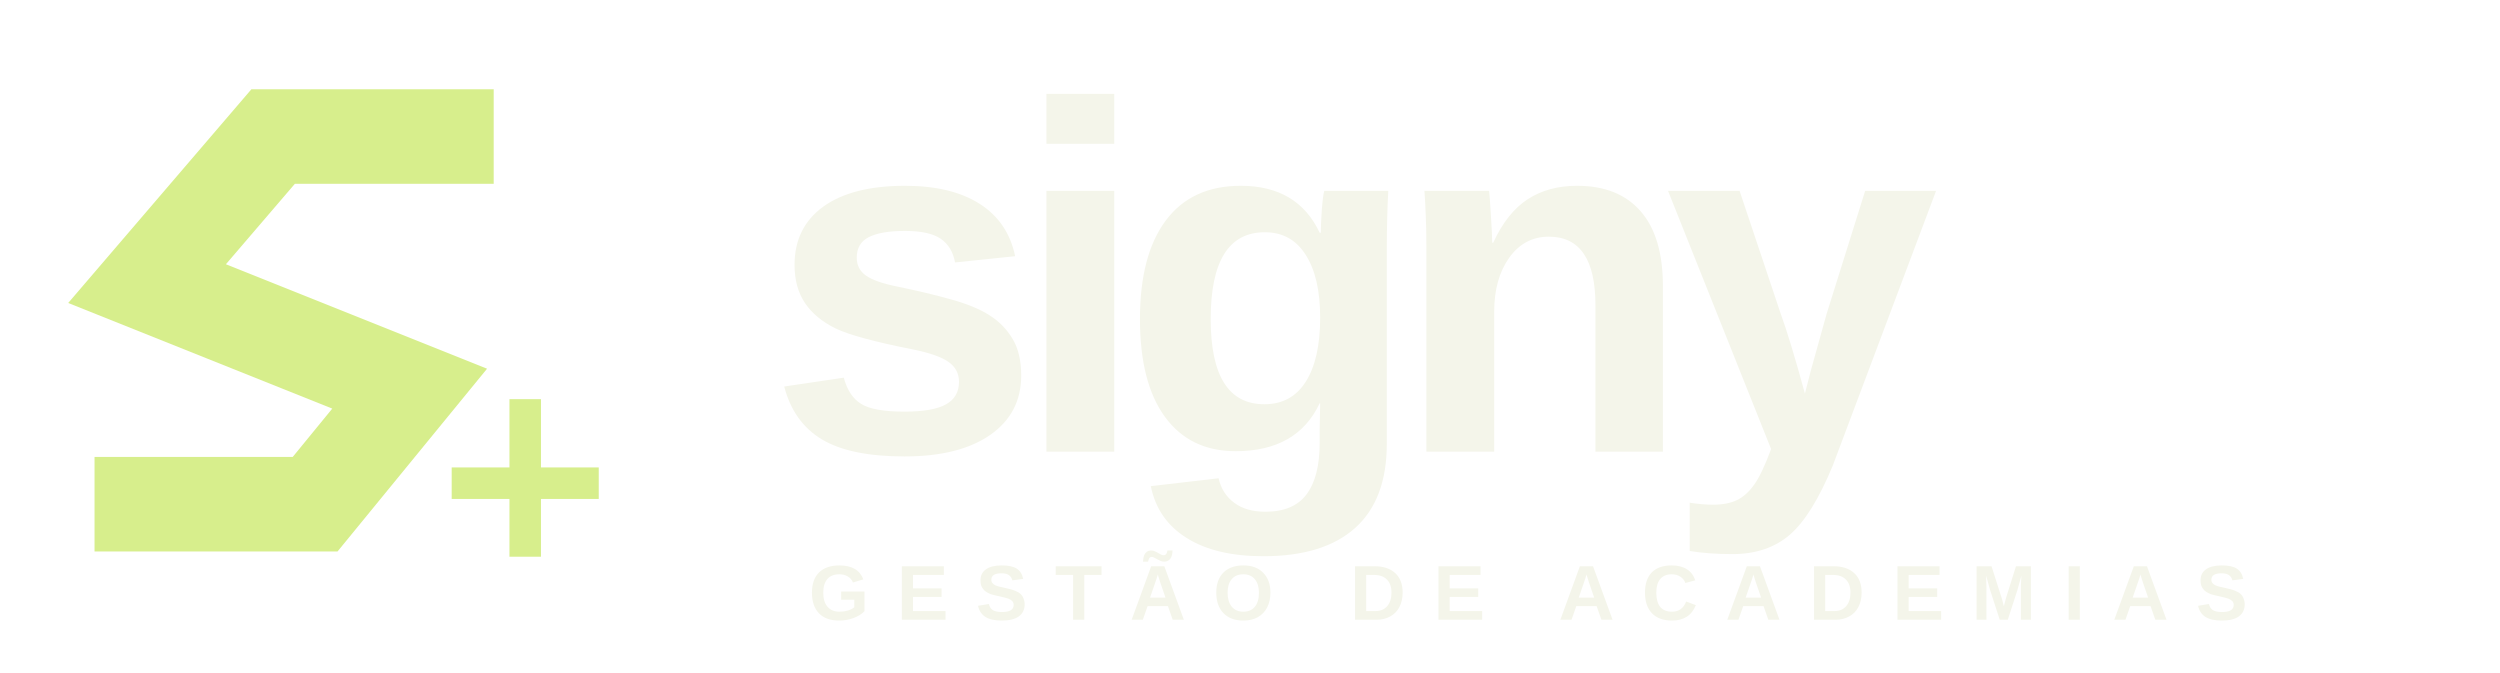
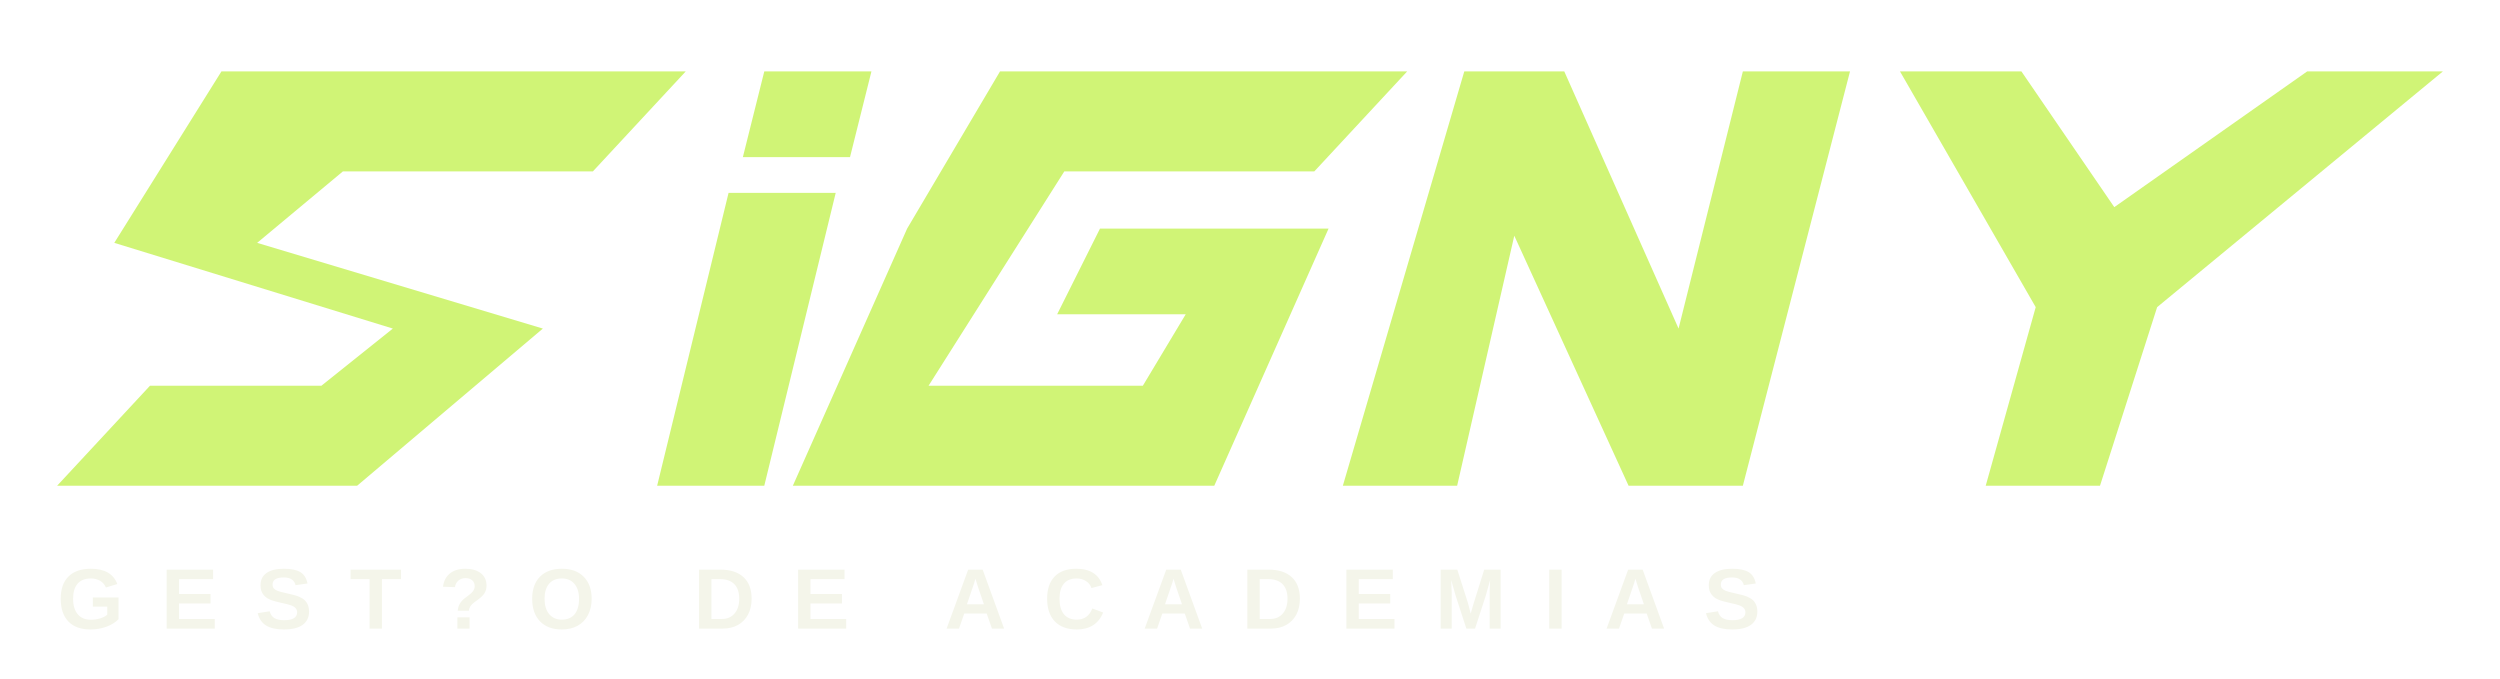
- <svg xmlns="http://www.w3.org/2000/svg" width="238" height="64" viewBox="0 0 238 64" role="img" aria-label="Signy, gestão de academias">
-   <g color="#d7ee8c">
-     <path d="M47 13H26L14 27l25 10-9 11H9" fill="none" stroke="currentColor" stroke-width="9" stroke-linejoin="miter" />
-     <path d="M50 38v15M43 46h14" stroke="currentColor" stroke-width="3" />
+ <svg xmlns="http://www.w3.org/2000/svg" width="350" height="95" viewBox="0 0 350 95" role="img" aria-label="Signy Gest?o de Academias">
+   <g fill="#d0f476" transform="translate(8 3)">
+     <path d="M23 7H88L75 21H40L28 31L68 43L42 65H0L13 51H37L47 43L8 31Z" />
+     <path d="M99 7H114L111 19H96ZM94 24H109L99 65H84Z" />
+     <path d="M132 7H189L176 21H141L122 51H152L158 41H140L146 29H178L162 65H103L119 29Z" />
+     <path d="M197 7H211L227 43L236 7H251L236 65H220L204 30L196 65H180Z" />
+     <path d="M258 7H275L288 26L315 7H334L294 40L286 65H270L277 40Z" />
  </g>
-   <text x="73" y="43" fill="#f4f5ea" font-family="Segoe UI,Arial,sans-serif" font-size="47" font-weight="750" letter-spacing="-2.8">signy</text>
-   <text x="77" y="59" fill="#f4f5ea" font-family="Segoe UI,Arial,sans-serif" font-size="7.4" font-weight="600" letter-spacing="2.6">GESTÃO DE ACADEMIAS</text>
+   <text x="8" y="88" fill="#f4f5ea" font-family="Segoe UI,Arial,sans-serif" font-size="12" font-weight="600" letter-spacing="5.2">GEST?O DE ACADEMIAS</text>
</svg>
